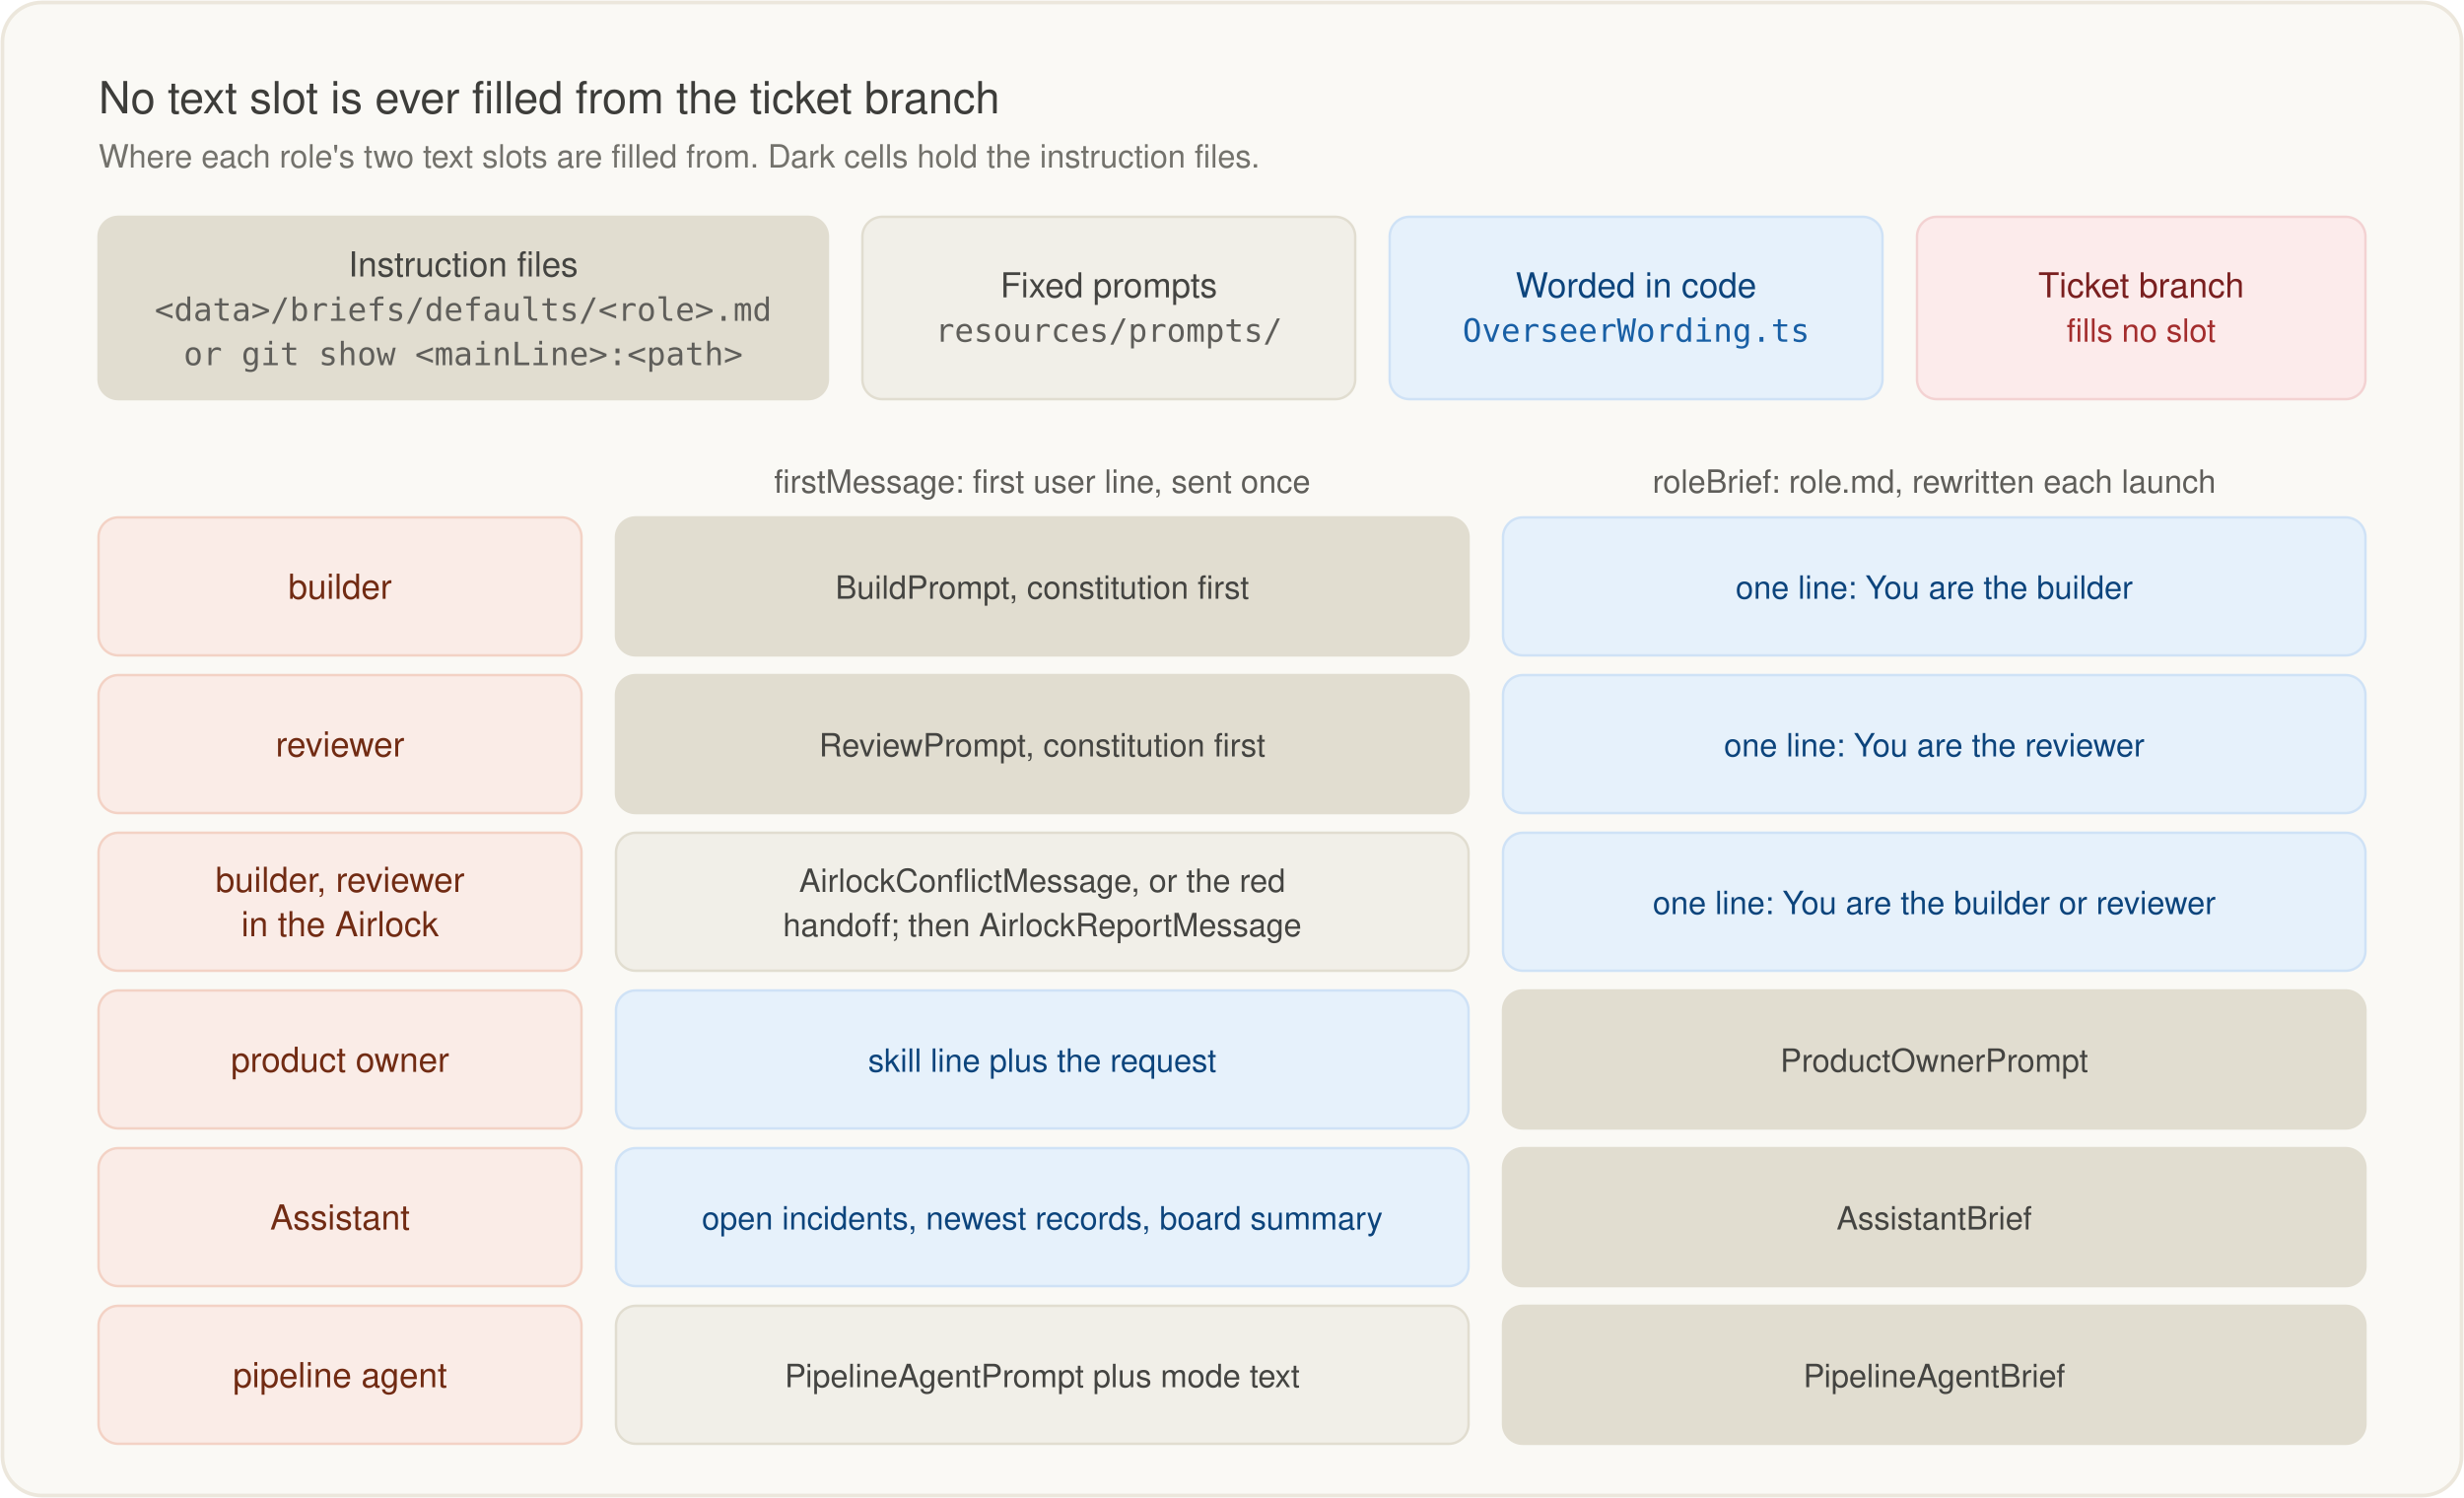
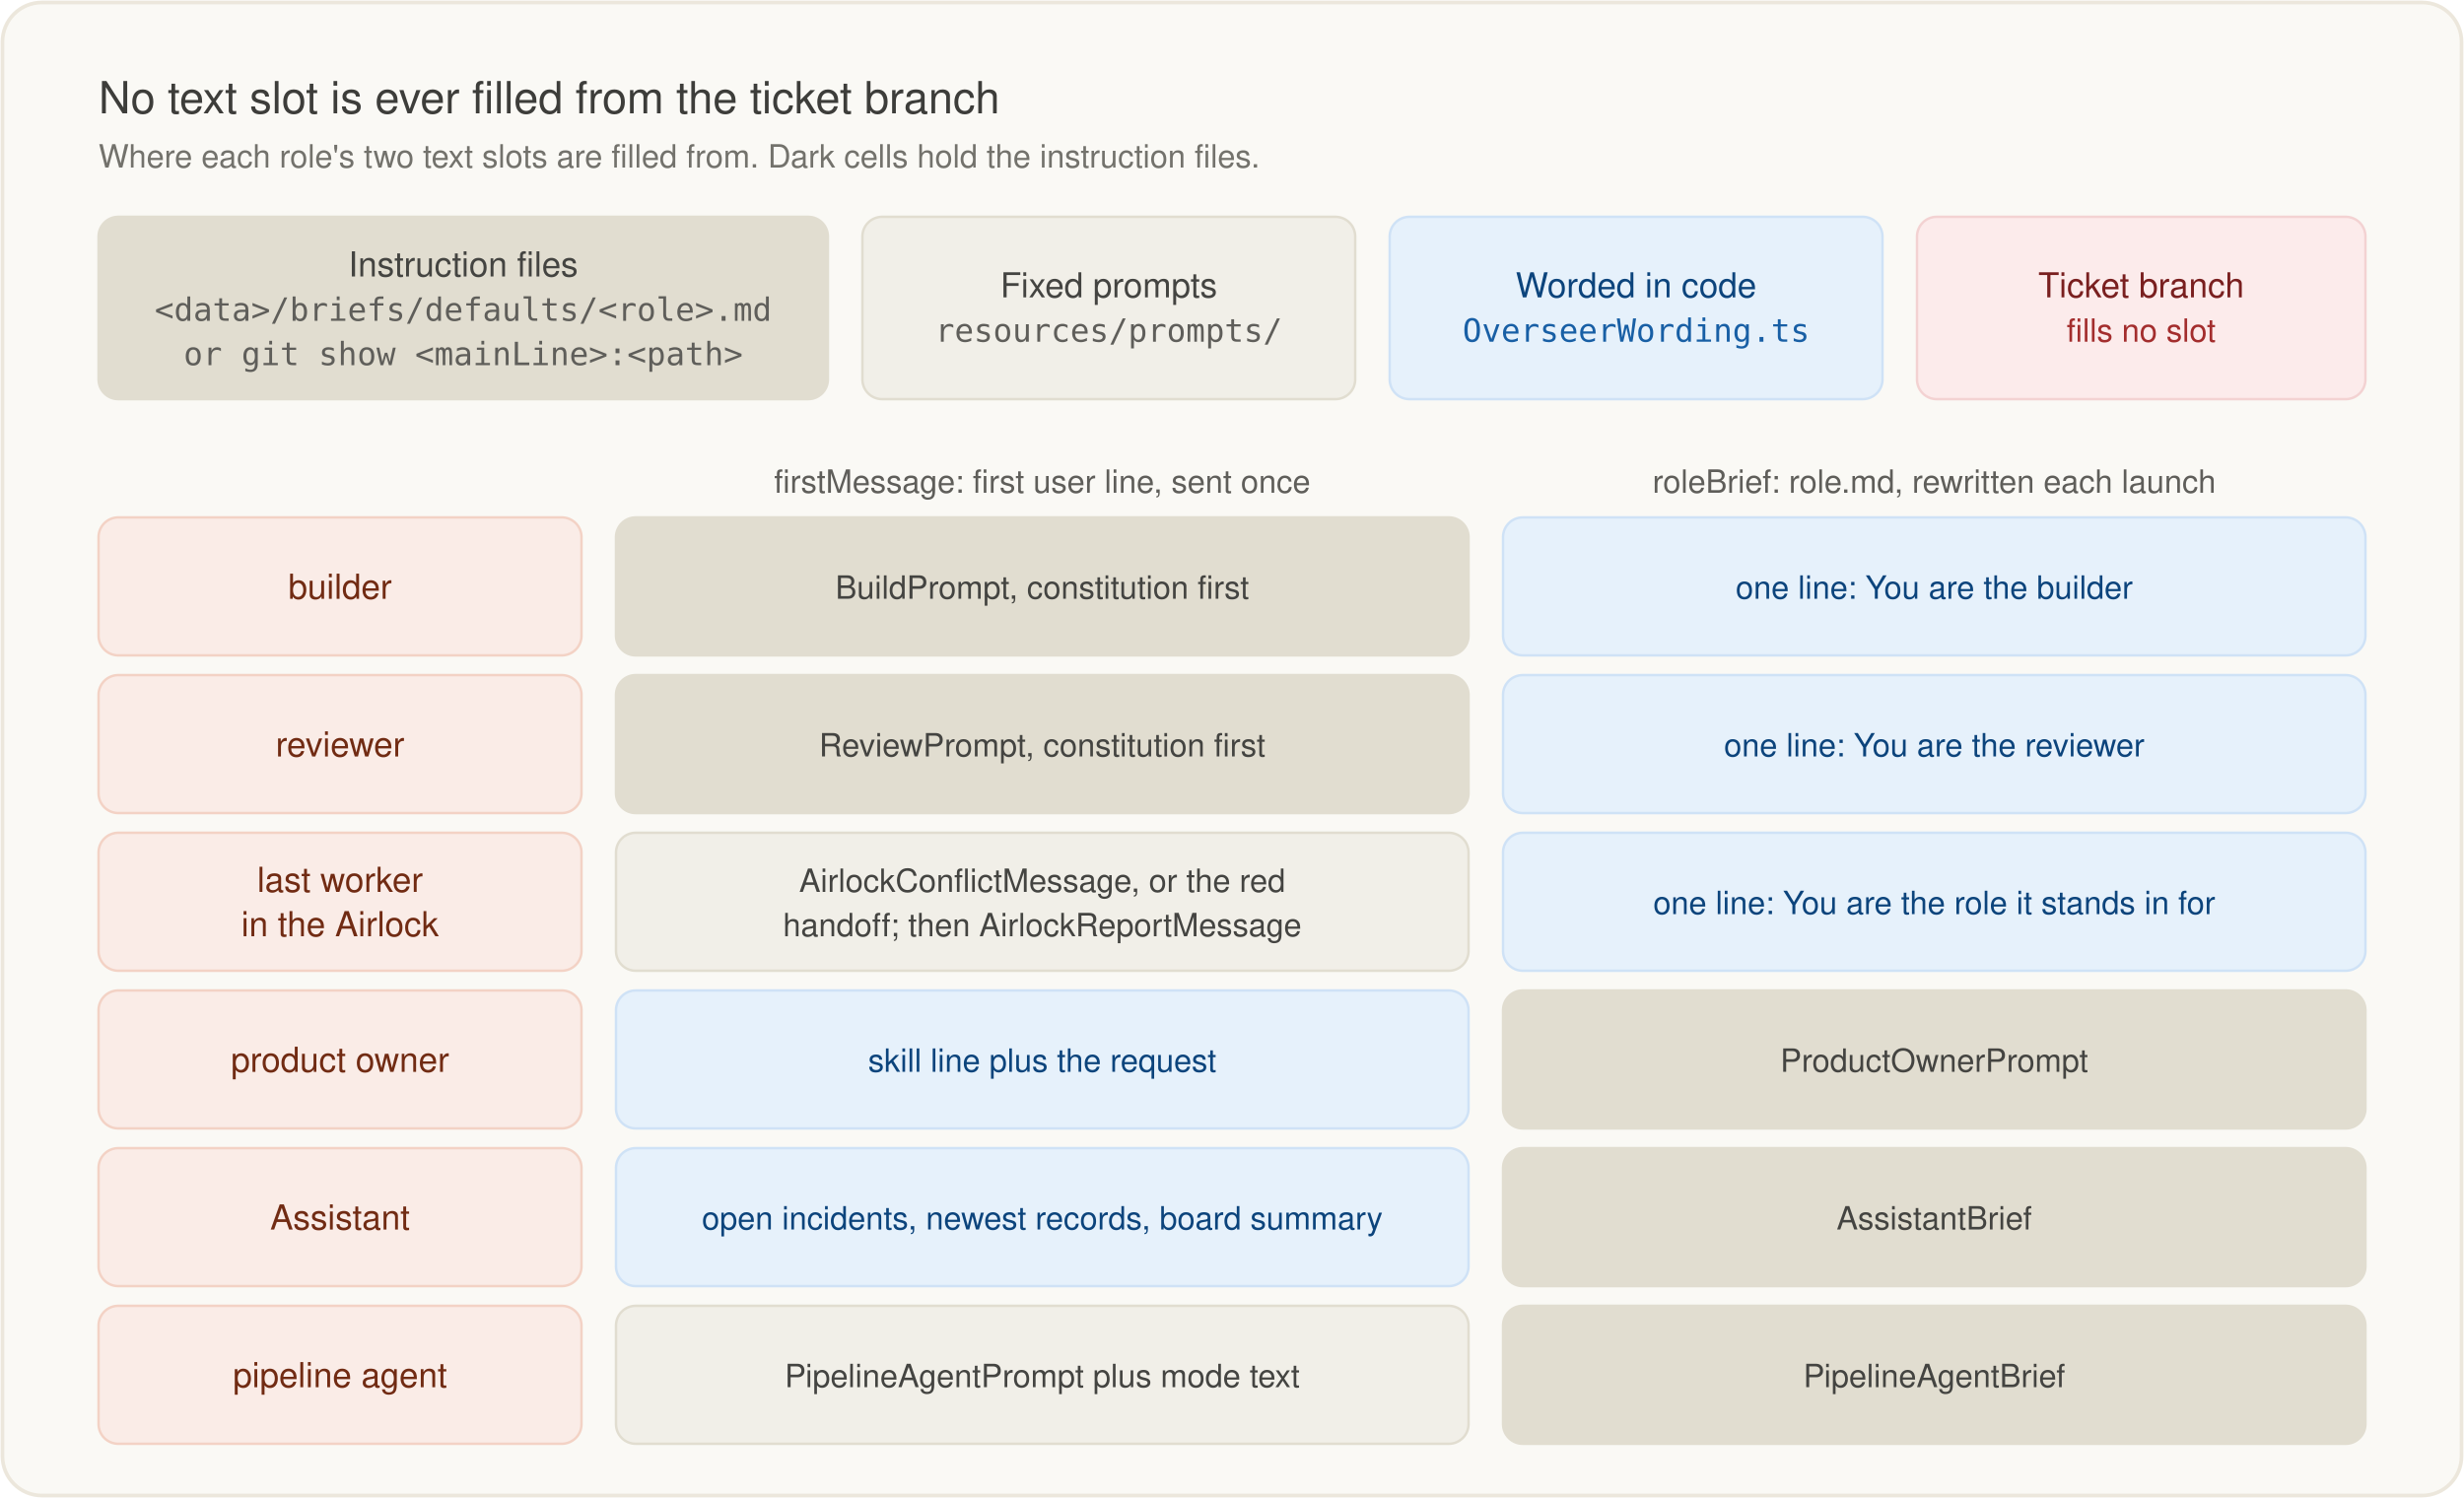
<svg xmlns="http://www.w3.org/2000/svg" width="1000" height="608" viewBox="0 0 1000 608" role="img" font-family="-apple-system,BlinkMacSystemFont,'Segoe UI',Helvetica,Arial,sans-serif">
  <defs>
    <marker id="ah" markerWidth="9" markerHeight="9" refX="6" refY="4.5" orient="auto">
      <path d="M0,0 L8,4.5 L0,9 z" fill="#73726c" />
    </marker>
  </defs>
  <rect x="1" y="1" width="998" height="606" rx="16" fill="#FAF9F5" stroke="#ECE7DC" stroke-width="1.5" />
  <text x="40" y="46" font-size="18" font-weight="500" fill="#3d3d3a">No text slot is ever filled from the ticket branch</text>
  <text x="40" y="68" font-size="13" fill="#73726c">Where each role's two text slots are filled from. Dark cells hold the instruction files.</text>
  <rect x="40" y="88" width="296" height="74" rx="8" fill="#E1DDD0" stroke="#E1DDD0" />
  <text x="188.0" y="112.2" font-size="14" font-weight="500" fill="#444441" text-anchor="middle">Instruction files</text>
  <text x="188.0" y="130.2" font-size="13" fill="#5F5E5A" text-anchor="middle" font-family="ui-monospace,Menlo,Consolas,monospace">&lt;data&gt;/briefs/defaults/&lt;role&gt;.md</text>
  <text x="188.0" y="148.2" font-size="13" fill="#5F5E5A" text-anchor="middle" font-family="ui-monospace,Menlo,Consolas,monospace">or git show &lt;mainLine&gt;:&lt;path&gt;</text>
  <rect x="350" y="88" width="200" height="74" rx="8" fill="#F1EFE8" stroke="#E1DDD0" />
  <text x="450.0" y="120.7" font-size="14" font-weight="500" fill="#444441" text-anchor="middle">Fixed prompts</text>
  <text x="450.0" y="138.7" font-size="13" fill="#5F5E5A" text-anchor="middle" font-family="ui-monospace,Menlo,Consolas,monospace">resources/prompts/</text>
  <rect x="564" y="88" width="200" height="74" rx="8" fill="#E6F1FB" stroke="#CFE2F6" />
  <text x="664.0" y="120.7" font-size="14" font-weight="500" fill="#0C447C" text-anchor="middle">Worded in code</text>
  <text x="664.0" y="138.7" font-size="13" fill="#185FA5" text-anchor="middle" font-family="ui-monospace,Menlo,Consolas,monospace">OverseerWording.ts</text>
  <rect x="778" y="88" width="182" height="74" rx="8" fill="#FCEBEB" stroke="#F3D2D2" />
  <text x="869.0" y="120.7" font-size="14" font-weight="500" fill="#791F1F" text-anchor="middle">Ticket branch</text>
  <text x="869.0" y="138.7" font-size="13" fill="#A32D2D" text-anchor="middle">fills no slot</text>
  <text x="423.0" y="200" font-size="13" fill="#5F5E5A" text-anchor="middle">firstMessage: first user line, sent once</text>
  <text x="785.0" y="200" font-size="13" fill="#5F5E5A" text-anchor="middle">roleBrief: role.md, rewritten each launch</text>
  <rect x="40" y="210" width="196" height="56" rx="8" fill="#FAECE7" stroke="#F3D2C5" />
  <text x="138.0" y="243.04" font-size="14" font-weight="500" fill="#712B13" text-anchor="middle">builder</text>
  <rect x="250" y="210" width="346" height="56" rx="8" fill="#E1DDD0" stroke="#E1DDD0" />
  <text x="423.0" y="243.0" font-size="13" fill="#444441" text-anchor="middle">BuildPrompt, constitution first</text>
  <rect x="610" y="210" width="350" height="56" rx="8" fill="#E6F1FB" stroke="#CFE2F6" />
  <text x="785.0" y="243.0" font-size="13" fill="#0C447C" text-anchor="middle">one line: You are the builder</text>
  <rect x="40" y="274" width="196" height="56" rx="8" fill="#FAECE7" stroke="#F3D2C5" />
  <text x="138.0" y="307.04" font-size="14" font-weight="500" fill="#712B13" text-anchor="middle">reviewer</text>
  <rect x="250" y="274" width="346" height="56" rx="8" fill="#E1DDD0" stroke="#E1DDD0" />
  <text x="423.0" y="307.0" font-size="13" fill="#444441" text-anchor="middle">ReviewPrompt, constitution first</text>
  <rect x="610" y="274" width="350" height="56" rx="8" fill="#E6F1FB" stroke="#CFE2F6" />
  <text x="785.0" y="307.0" font-size="13" fill="#0C447C" text-anchor="middle">one line: You are the reviewer</text>
  <rect x="40" y="338" width="196" height="56" rx="8" fill="#FAECE7" stroke="#F3D2C5" />
-   <text x="138.0" y="362" font-size="14" font-weight="500" fill="#712B13" text-anchor="middle">builder, reviewer</text>
+   <text x="138.0" y="362" font-size="14" font-weight="500" fill="#712B13" text-anchor="middle">last worker</text>
  <text x="138.0" y="380" font-size="14" font-weight="500" fill="#712B13" text-anchor="middle">in the Airlock</text>
  <rect x="250" y="338" width="346" height="56" rx="8" fill="#F1EFE8" stroke="#E1DDD0" />
  <text x="423.0" y="362.0" font-size="13" fill="#444441" text-anchor="middle">AirlockConflictMessage, or the red</text>
  <text x="423.0" y="380.0" font-size="13" fill="#444441" text-anchor="middle">handoff; then AirlockReportMessage</text>
  <rect x="610" y="338" width="350" height="56" rx="8" fill="#E6F1FB" stroke="#CFE2F6" />
-   <text x="785.0" y="371.0" font-size="13" fill="#0C447C" text-anchor="middle">one line: You are the builder or reviewer</text>
+   <text x="785.0" y="371.0" font-size="13" fill="#0C447C" text-anchor="middle">one line: You are the role it stands in for</text>
  <rect x="40" y="402" width="196" height="56" rx="8" fill="#FAECE7" stroke="#F3D2C5" />
  <text x="138.0" y="435.04" font-size="14" font-weight="500" fill="#712B13" text-anchor="middle">product owner</text>
  <rect x="250" y="402" width="346" height="56" rx="8" fill="#E6F1FB" stroke="#CFE2F6" />
  <text x="423.0" y="435.0" font-size="13" fill="#0C447C" text-anchor="middle">skill line plus the request</text>
  <rect x="610" y="402" width="350" height="56" rx="8" fill="#E1DDD0" stroke="#E1DDD0" />
  <text x="785.0" y="435.0" font-size="13" fill="#444441" text-anchor="middle">ProductOwnerPrompt</text>
  <rect x="40" y="466" width="196" height="56" rx="8" fill="#FAECE7" stroke="#F3D2C5" />
  <text x="138.0" y="499.04" font-size="14" font-weight="500" fill="#712B13" text-anchor="middle">Assistant</text>
  <rect x="250" y="466" width="346" height="56" rx="8" fill="#E6F1FB" stroke="#CFE2F6" />
  <text x="423.0" y="499.0" font-size="13" fill="#0C447C" text-anchor="middle">open incidents, newest records, board summary</text>
  <rect x="610" y="466" width="350" height="56" rx="8" fill="#E1DDD0" stroke="#E1DDD0" />
  <text x="785.0" y="499.0" font-size="13" fill="#444441" text-anchor="middle">AssistantBrief</text>
  <rect x="40" y="530" width="196" height="56" rx="8" fill="#FAECE7" stroke="#F3D2C5" />
  <text x="138.0" y="563.04" font-size="14" font-weight="500" fill="#712B13" text-anchor="middle">pipeline agent</text>
  <rect x="250" y="530" width="346" height="56" rx="8" fill="#F1EFE8" stroke="#E1DDD0" />
  <text x="423.0" y="563.0" font-size="13" fill="#444441" text-anchor="middle">PipelineAgentPrompt plus mode text</text>
  <rect x="610" y="530" width="350" height="56" rx="8" fill="#E1DDD0" stroke="#E1DDD0" />
  <text x="785.0" y="563.0" font-size="13" fill="#444441" text-anchor="middle">PipelineAgentBrief</text>
</svg>
